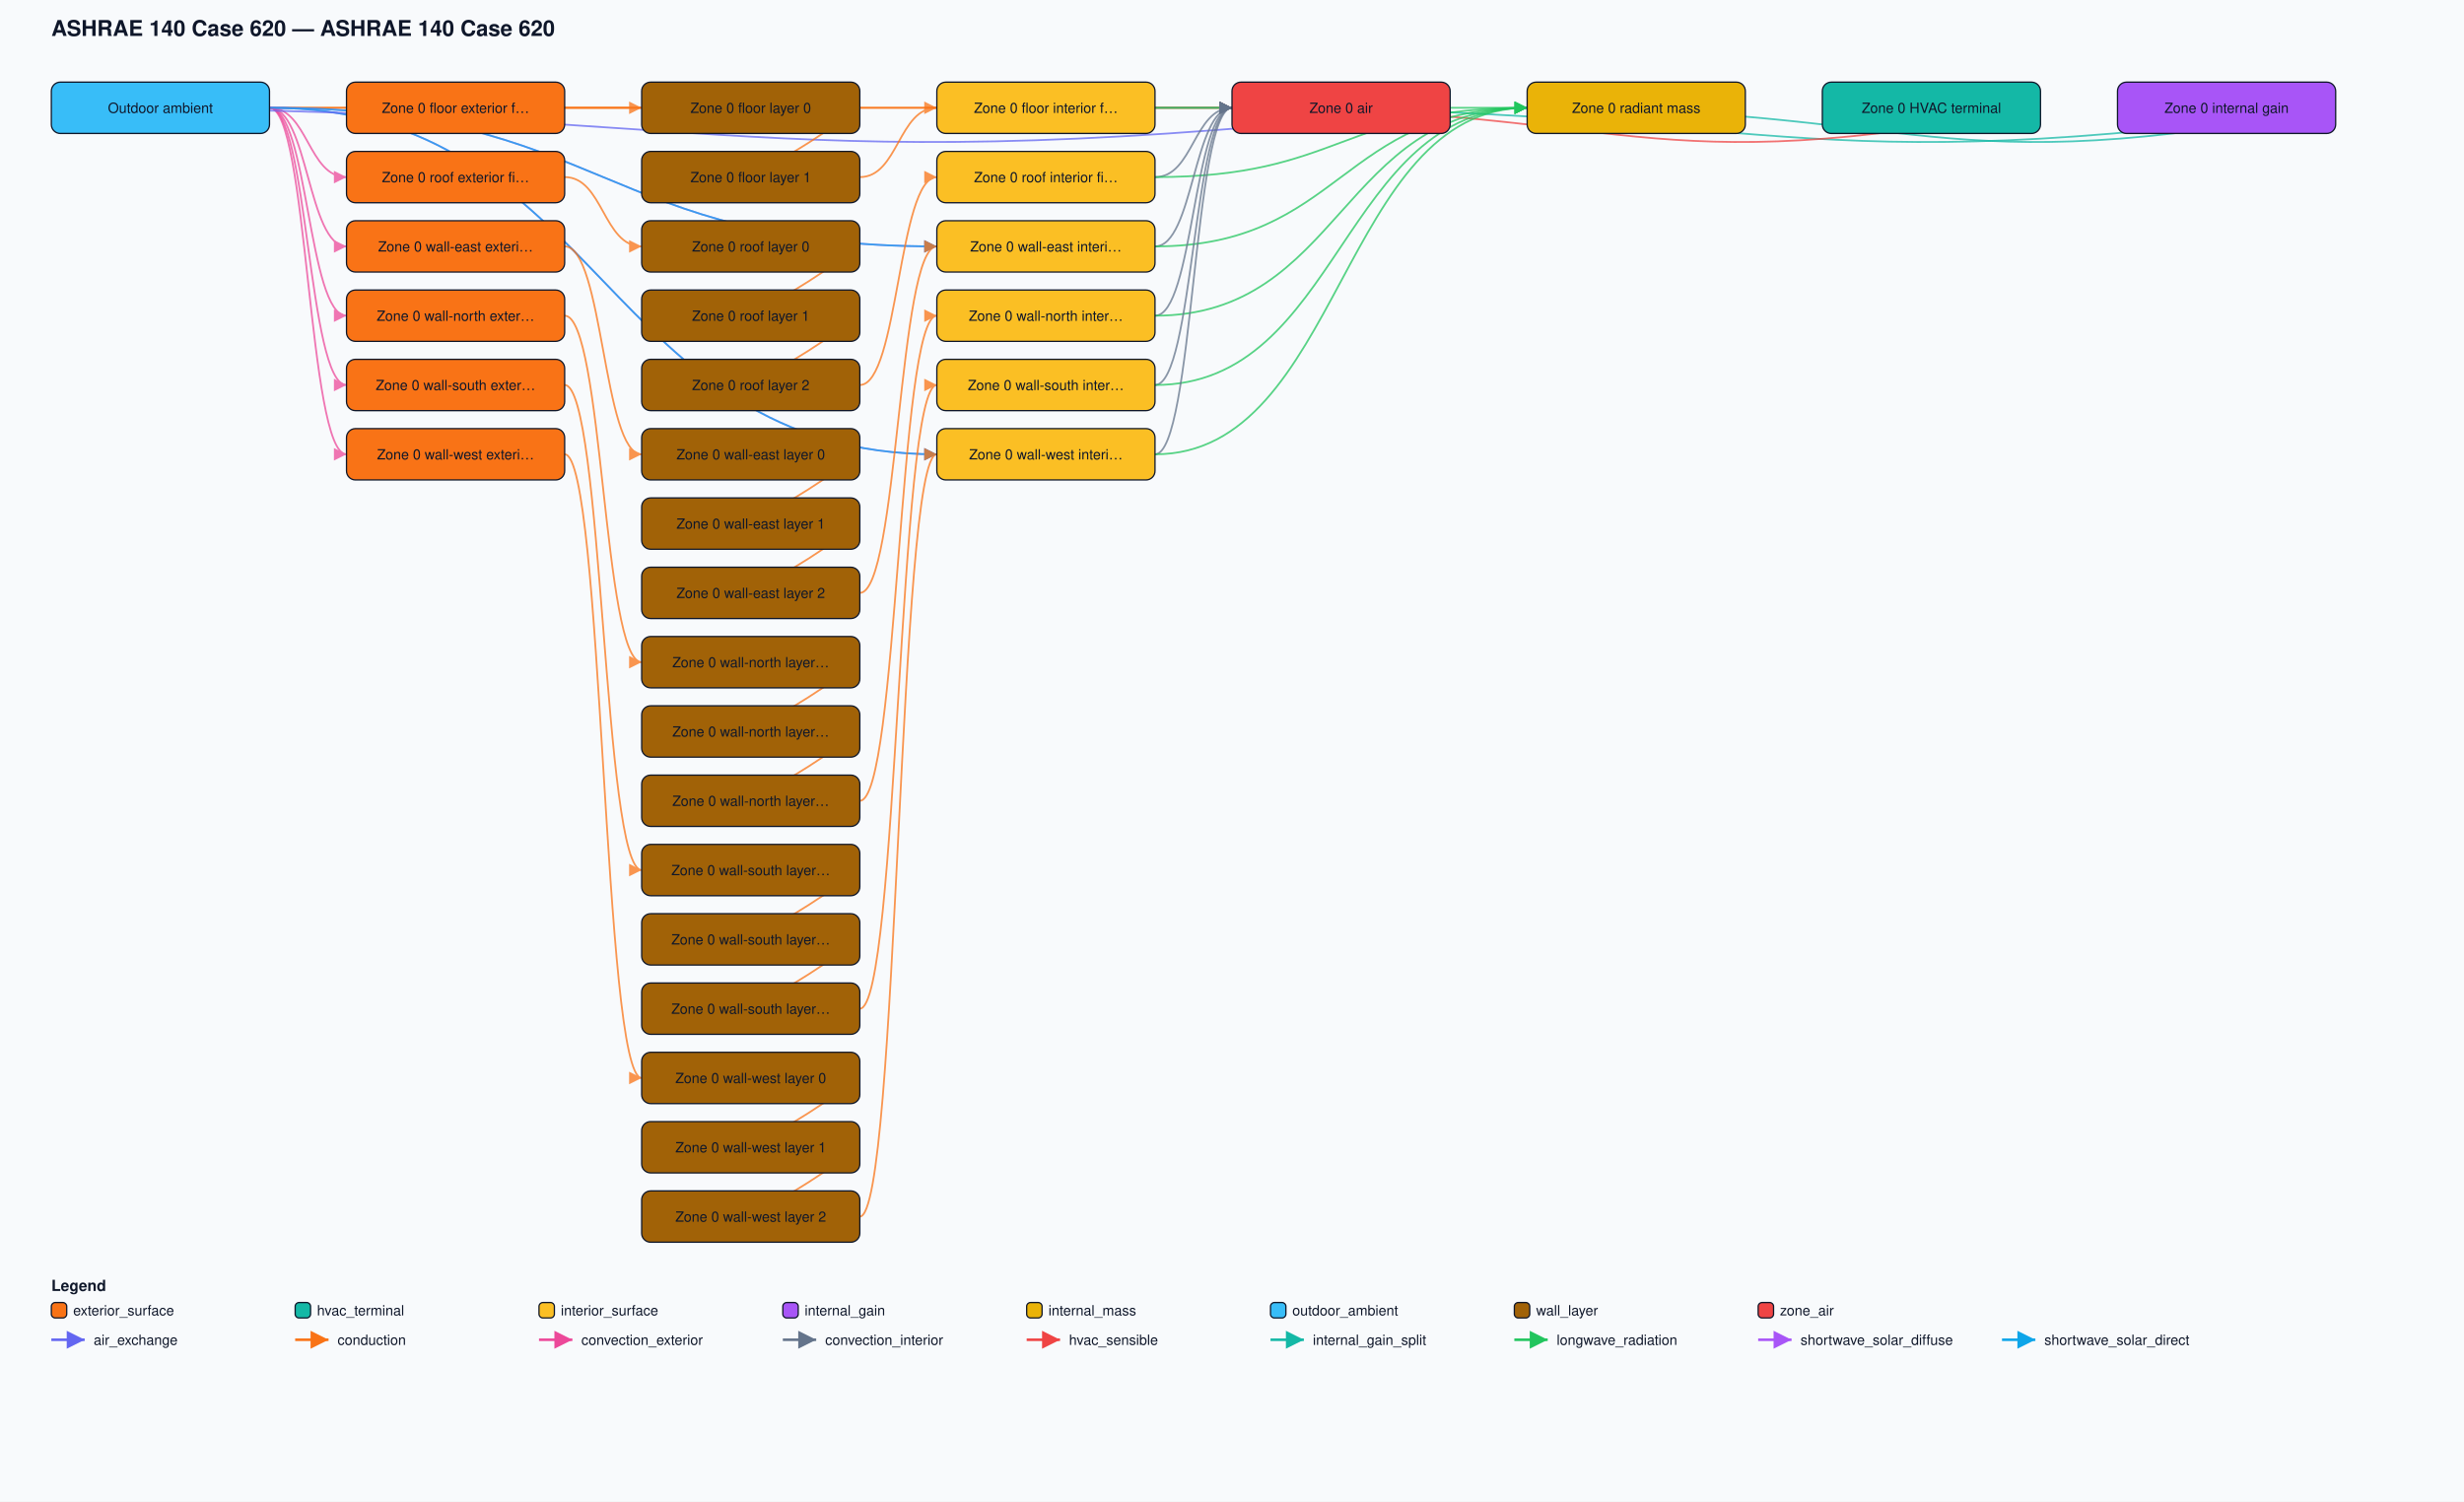
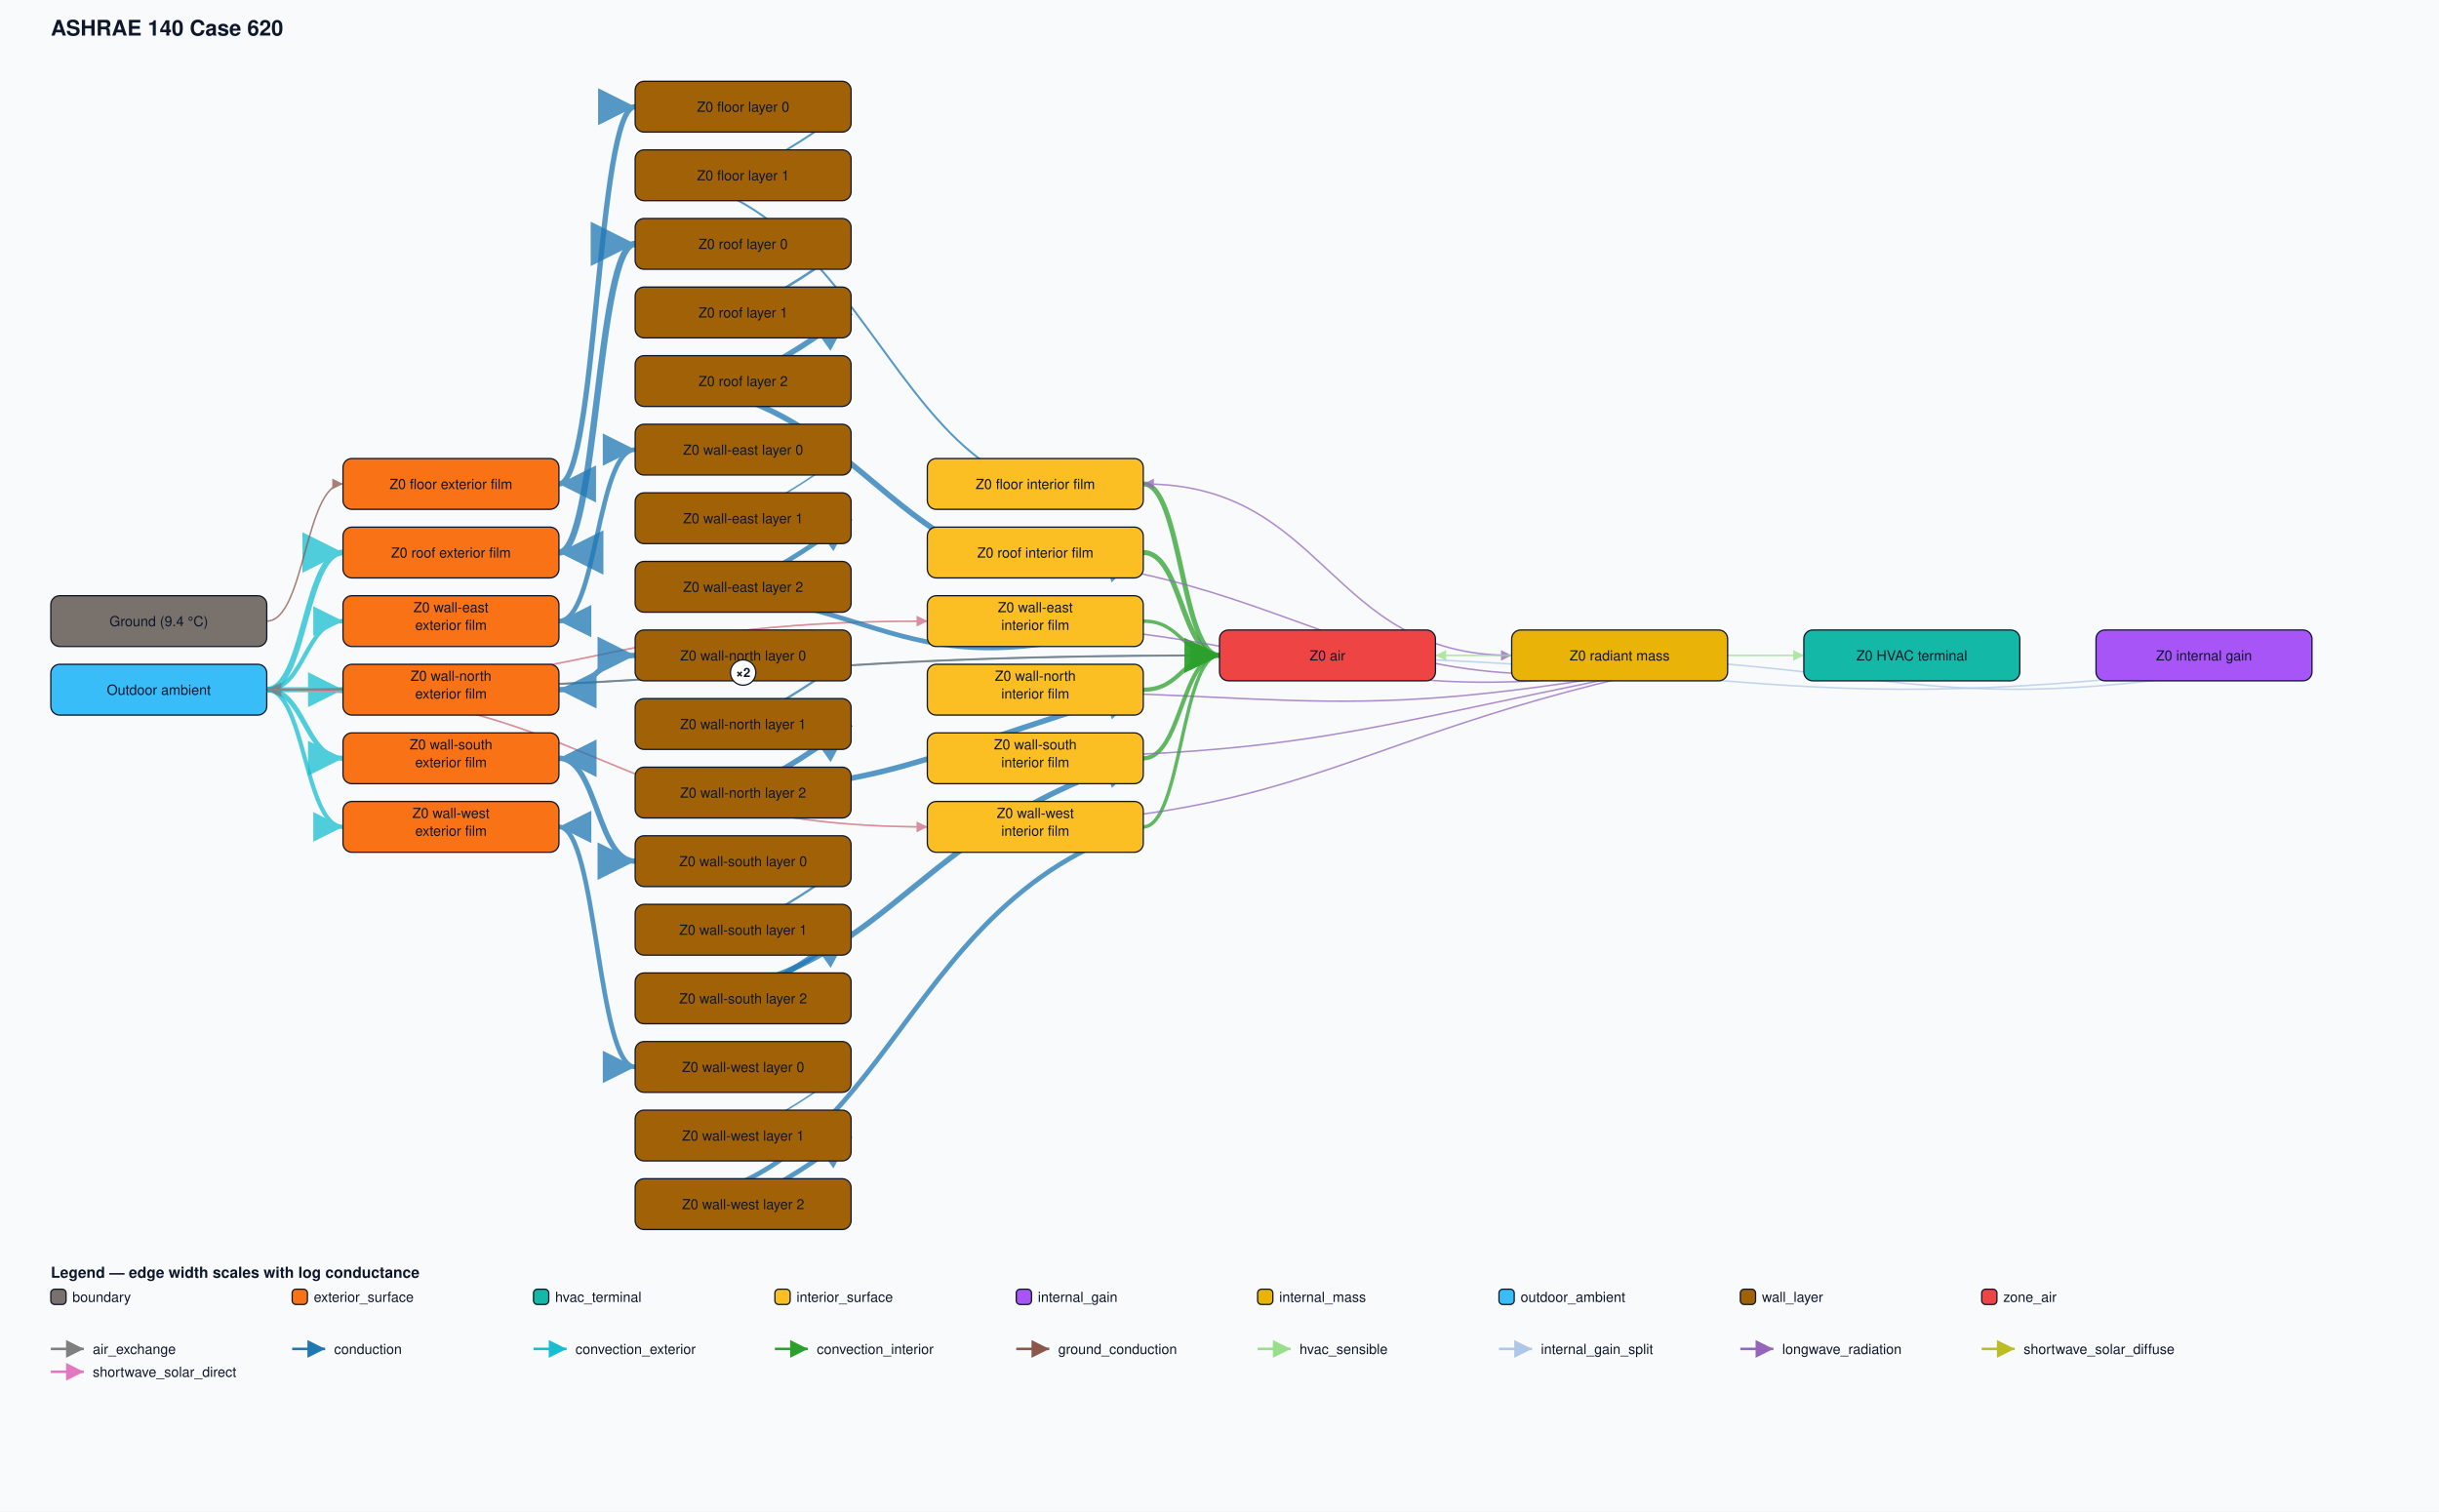
- <svg xmlns="http://www.w3.org/2000/svg" width="1920" height="1170" viewBox="0 0 1920 1170" font-family="Helvetica,Arial,sans-serif">
-   <rect width="1920" height="1170" fill="#f8fafc" />
-   <text x="40" y="28" font-size="17" font-weight="bold" fill="#0f172a">ASHRAE 140 Case 620 — ASHRAE 140 Case 620</text>
+ <svg xmlns="http://www.w3.org/2000/svg" width="1920" height="1190" viewBox="0 0 1920 1190" font-family="Helvetica,Arial,sans-serif" role="img">
+   <rect width="1920" height="1190" fill="#f8fafc" />
+   <text x="40" y="28" font-size="17" font-weight="bold" fill="#0f172a">ASHRAE 140 Case 620</text>
  <defs>
    <marker id="arrow0" viewBox="0 0 10 10" refX="10" refY="5" markerWidth="7" markerHeight="7" orient="auto-start-reverse">
-       <path d="M 0 0 L 10 5 L 0 10 z" fill="#0ea5e9" />
+       <path d="M 0 0 L 10 5 L 0 10 z" fill="#7f7f7f" />
    </marker>
    <marker id="arrow1" viewBox="0 0 10 10" refX="10" refY="5" markerWidth="7" markerHeight="7" orient="auto-start-reverse">
-       <path d="M 0 0 L 10 5 L 0 10 z" fill="#f97316" />
+       <path d="M 0 0 L 10 5 L 0 10 z" fill="#1f77b4" />
    </marker>
    <marker id="arrow2" viewBox="0 0 10 10" refX="10" refY="5" markerWidth="7" markerHeight="7" orient="auto-start-reverse">
-       <path d="M 0 0 L 10 5 L 0 10 z" fill="#22c55e" />
+       <path d="M 0 0 L 10 5 L 0 10 z" fill="#17becf" />
    </marker>
    <marker id="arrow3" viewBox="0 0 10 10" refX="10" refY="5" markerWidth="7" markerHeight="7" orient="auto-start-reverse">
-       <path d="M 0 0 L 10 5 L 0 10 z" fill="#a855f7" />
+       <path d="M 0 0 L 10 5 L 0 10 z" fill="#2ca02c" />
    </marker>
    <marker id="arrow4" viewBox="0 0 10 10" refX="10" refY="5" markerWidth="7" markerHeight="7" orient="auto-start-reverse">
-       <path d="M 0 0 L 10 5 L 0 10 z" fill="#ef4444" />
+       <path d="M 0 0 L 10 5 L 0 10 z" fill="#8c564b" />
    </marker>
    <marker id="arrow5" viewBox="0 0 10 10" refX="10" refY="5" markerWidth="7" markerHeight="7" orient="auto-start-reverse">
-       <path d="M 0 0 L 10 5 L 0 10 z" fill="#eab308" />
+       <path d="M 0 0 L 10 5 L 0 10 z" fill="#98df8a" />
    </marker>
    <marker id="arrow6" viewBox="0 0 10 10" refX="10" refY="5" markerWidth="7" markerHeight="7" orient="auto-start-reverse">
-       <path d="M 0 0 L 10 5 L 0 10 z" fill="#14b8a6" />
+       <path d="M 0 0 L 10 5 L 0 10 z" fill="#aec7e8" />
    </marker>
    <marker id="arrow7" viewBox="0 0 10 10" refX="10" refY="5" markerWidth="7" markerHeight="7" orient="auto-start-reverse">
-       <path d="M 0 0 L 10 5 L 0 10 z" fill="#ec4899" />
+       <path d="M 0 0 L 10 5 L 0 10 z" fill="#9467bd" />
    </marker>
    <marker id="arrow8" viewBox="0 0 10 10" refX="10" refY="5" markerWidth="7" markerHeight="7" orient="auto-start-reverse">
-       <path d="M 0 0 L 10 5 L 0 10 z" fill="#6366f1" />
+       <path d="M 0 0 L 10 5 L 0 10 z" fill="#bcbd22" />
    </marker>
    <marker id="arrow9" viewBox="0 0 10 10" refX="10" refY="5" markerWidth="7" markerHeight="7" orient="auto-start-reverse">
-       <path d="M 0 0 L 10 5 L 0 10 z" fill="#64748b" />
+       <path d="M 0 0 L 10 5 L 0 10 z" fill="#e377c2" />
    </marker>
  </defs>
-   <path d="M 210 84 C 585.0 84, 585.0 84, 960 84" fill="none" stroke="#f97316" stroke-width="1.4" opacity="0.75" marker-end="url(#arrow1)" />
-   <path d="M 210 84 C 585.0 84, 585.0 84, 960 84" fill="none" stroke="#f97316" stroke-width="1.4" opacity="0.75" marker-end="url(#arrow1)" />
-   <path d="M 210 84 C 240.0 84, 240.0 138, 270 138" fill="none" stroke="#ec4899" stroke-width="1.4" opacity="0.75" marker-end="url(#arrow7)" />
-   <path d="M 210 84 C 240.0 84, 240.0 192, 270 192" fill="none" stroke="#ec4899" stroke-width="1.4" opacity="0.75" marker-end="url(#arrow7)" />
-   <path d="M 210 84 C 470.0 84, 470.0 192, 730 192" fill="none" stroke="#a855f7" stroke-width="1.4" opacity="0.75" marker-end="url(#arrow3)" />
-   <path d="M 210 84 C 470.0 84, 470.0 192, 730 192" fill="none" stroke="#0ea5e9" stroke-width="1.4" opacity="0.75" marker-end="url(#arrow0)" />
-   <path d="M 210 84 C 240.0 84, 240.0 246, 270 246" fill="none" stroke="#ec4899" stroke-width="1.4" opacity="0.75" marker-end="url(#arrow7)" />
-   <path d="M 210 84 C 240.0 84, 240.0 300, 270 300" fill="none" stroke="#ec4899" stroke-width="1.4" opacity="0.75" marker-end="url(#arrow7)" />
-   <path d="M 210 84 C 240.0 84, 240.0 354, 270 354" fill="none" stroke="#ec4899" stroke-width="1.4" opacity="0.75" marker-end="url(#arrow7)" />
-   <path d="M 210 84 C 470.0 84, 470.0 354, 730 354" fill="none" stroke="#a855f7" stroke-width="1.4" opacity="0.75" marker-end="url(#arrow3)" />
-   <path d="M 210 84 C 470.0 84, 470.0 354, 730 354" fill="none" stroke="#0ea5e9" stroke-width="1.4" opacity="0.75" marker-end="url(#arrow0)" />
-   <path d="M 1130 84 C 585.0 144, 585.0 84, 40 84" fill="none" stroke="#6366f1" stroke-width="1.4" opacity="0.75" marker-end="url(#arrow8)" />
-   <path d="M 440 84 C 470.0 84, 470.0 84, 500 84" fill="none" stroke="#f97316" stroke-width="1.4" opacity="0.75" marker-end="url(#arrow1)" />
-   <path d="M 900 84 C 930.0 84, 930.0 84, 960 84" fill="none" stroke="#64748b" stroke-width="1.4" opacity="0.75" marker-end="url(#arrow9)" />
-   <path d="M 900 84 C 1045.0 84, 1045.0 84, 1190 84" fill="none" stroke="#22c55e" stroke-width="1.4" opacity="0.75" marker-end="url(#arrow2)" />
-   <path d="M 670 84 C 585.0 144, 585.0 138, 500 138" fill="none" stroke="#f97316" stroke-width="1.4" opacity="0.75" marker-end="url(#arrow1)" />
-   <path d="M 670 138 C 700.0 138, 700.0 84, 730 84" fill="none" stroke="#f97316" stroke-width="1.4" opacity="0.75" marker-end="url(#arrow1)" />
-   <path d="M 1820 84 C 1390.0 144, 1390.0 84, 960 84" fill="none" stroke="#14b8a6" stroke-width="1.4" opacity="0.75" marker-end="url(#arrow6)" />
-   <path d="M 1820 84 C 1505.0 144, 1505.0 84, 1190 84" fill="none" stroke="#14b8a6" stroke-width="1.4" opacity="0.75" marker-end="url(#arrow6)" />
-   <path d="M 1590 84 C 1275.0 144, 1275.0 84, 960 84" fill="none" stroke="#ef4444" stroke-width="1.4" opacity="0.75" marker-end="url(#arrow4)" />
-   <path d="M 440 138 C 470.0 138, 470.0 192, 500 192" fill="none" stroke="#f97316" stroke-width="1.4" opacity="0.75" marker-end="url(#arrow1)" />
-   <path d="M 900 138 C 930.0 138, 930.0 84, 960 84" fill="none" stroke="#64748b" stroke-width="1.4" opacity="0.75" marker-end="url(#arrow9)" />
-   <path d="M 900 138 C 1045.0 138, 1045.0 84, 1190 84" fill="none" stroke="#22c55e" stroke-width="1.4" opacity="0.75" marker-end="url(#arrow2)" />
-   <path d="M 670 192 C 585.0 252, 585.0 246, 500 246" fill="none" stroke="#f97316" stroke-width="1.4" opacity="0.75" marker-end="url(#arrow1)" />
-   <path d="M 670 246 C 585.0 306, 585.0 300, 500 300" fill="none" stroke="#f97316" stroke-width="1.4" opacity="0.75" marker-end="url(#arrow1)" />
-   <path d="M 670 300 C 700.0 300, 700.0 138, 730 138" fill="none" stroke="#f97316" stroke-width="1.4" opacity="0.75" marker-end="url(#arrow1)" />
-   <path d="M 440 192 C 470.0 192, 470.0 354, 500 354" fill="none" stroke="#f97316" stroke-width="1.4" opacity="0.75" marker-end="url(#arrow1)" />
-   <path d="M 900 192 C 930.0 192, 930.0 84, 960 84" fill="none" stroke="#64748b" stroke-width="1.4" opacity="0.75" marker-end="url(#arrow9)" />
-   <path d="M 900 192 C 1045.0 192, 1045.0 84, 1190 84" fill="none" stroke="#22c55e" stroke-width="1.4" opacity="0.75" marker-end="url(#arrow2)" />
-   <path d="M 670 354 C 585.0 414, 585.0 408, 500 408" fill="none" stroke="#f97316" stroke-width="1.4" opacity="0.75" marker-end="url(#arrow1)" />
-   <path d="M 670 408 C 585.0 468, 585.0 462, 500 462" fill="none" stroke="#f97316" stroke-width="1.4" opacity="0.75" marker-end="url(#arrow1)" />
-   <path d="M 670 462 C 700.0 462, 700.0 192, 730 192" fill="none" stroke="#f97316" stroke-width="1.4" opacity="0.75" marker-end="url(#arrow1)" />
-   <path d="M 440 246 C 470.0 246, 470.0 516, 500 516" fill="none" stroke="#f97316" stroke-width="1.4" opacity="0.75" marker-end="url(#arrow1)" />
-   <path d="M 900 246 C 930.0 246, 930.0 84, 960 84" fill="none" stroke="#64748b" stroke-width="1.4" opacity="0.75" marker-end="url(#arrow9)" />
-   <path d="M 900 246 C 1045.0 246, 1045.0 84, 1190 84" fill="none" stroke="#22c55e" stroke-width="1.4" opacity="0.75" marker-end="url(#arrow2)" />
-   <path d="M 670 516 C 585.0 576, 585.0 570, 500 570" fill="none" stroke="#f97316" stroke-width="1.4" opacity="0.75" marker-end="url(#arrow1)" />
-   <path d="M 670 570 C 585.0 630, 585.0 624, 500 624" fill="none" stroke="#f97316" stroke-width="1.4" opacity="0.75" marker-end="url(#arrow1)" />
-   <path d="M 670 624 C 700.0 624, 700.0 246, 730 246" fill="none" stroke="#f97316" stroke-width="1.4" opacity="0.75" marker-end="url(#arrow1)" />
-   <path d="M 440 300 C 470.0 300, 470.0 678, 500 678" fill="none" stroke="#f97316" stroke-width="1.4" opacity="0.75" marker-end="url(#arrow1)" />
-   <path d="M 900 300 C 930.0 300, 930.0 84, 960 84" fill="none" stroke="#64748b" stroke-width="1.4" opacity="0.75" marker-end="url(#arrow9)" />
-   <path d="M 900 300 C 1045.0 300, 1045.0 84, 1190 84" fill="none" stroke="#22c55e" stroke-width="1.4" opacity="0.75" marker-end="url(#arrow2)" />
-   <path d="M 670 678 C 585.0 738, 585.0 732, 500 732" fill="none" stroke="#f97316" stroke-width="1.4" opacity="0.75" marker-end="url(#arrow1)" />
-   <path d="M 670 732 C 585.0 792, 585.0 786, 500 786" fill="none" stroke="#f97316" stroke-width="1.4" opacity="0.75" marker-end="url(#arrow1)" />
-   <path d="M 670 786 C 700.0 786, 700.0 300, 730 300" fill="none" stroke="#f97316" stroke-width="1.4" opacity="0.75" marker-end="url(#arrow1)" />
-   <path d="M 440 354 C 470.0 354, 470.0 840, 500 840" fill="none" stroke="#f97316" stroke-width="1.4" opacity="0.75" marker-end="url(#arrow1)" />
-   <path d="M 900 354 C 930.0 354, 930.0 84, 960 84" fill="none" stroke="#64748b" stroke-width="1.4" opacity="0.75" marker-end="url(#arrow9)" />
-   <path d="M 900 354 C 1045.0 354, 1045.0 84, 1190 84" fill="none" stroke="#22c55e" stroke-width="1.4" opacity="0.75" marker-end="url(#arrow2)" />
-   <path d="M 670 840 C 585.0 900, 585.0 894, 500 894" fill="none" stroke="#f97316" stroke-width="1.4" opacity="0.75" marker-end="url(#arrow1)" />
-   <path d="M 670 894 C 585.0 954, 585.0 948, 500 948" fill="none" stroke="#f97316" stroke-width="1.4" opacity="0.75" marker-end="url(#arrow1)" />
-   <path d="M 670 948 C 700.0 948, 700.0 354, 730 354" fill="none" stroke="#f97316" stroke-width="1.4" opacity="0.75" marker-end="url(#arrow1)" />
-   <g>
-     <rect x="40" y="64" width="170" height="40" rx="7" fill="#38bdf8" stroke="#0f172a" stroke-width="1" />
-     <text x="125" y="88" font-size="11" text-anchor="middle" fill="#0f172a">Outdoor ambient</text>
-   </g>
-   <g>
-     <rect x="960" y="64" width="170" height="40" rx="7" fill="#ef4444" stroke="#0f172a" stroke-width="1" />
-     <text x="1045" y="88" font-size="11" text-anchor="middle" fill="#0f172a">Zone 0 air</text>
-   </g>
-   <g>
-     <rect x="270" y="64" width="170" height="40" rx="7" fill="#f97316" stroke="#0f172a" stroke-width="1" />
-     <text x="355" y="88" font-size="11" text-anchor="middle" fill="#0f172a">Zone 0 floor exterior f…</text>
-   </g>
-   <g>
-     <rect x="730" y="64" width="170" height="40" rx="7" fill="#fbbf24" stroke="#0f172a" stroke-width="1" />
-     <text x="815" y="88" font-size="11" text-anchor="middle" fill="#0f172a">Zone 0 floor interior f…</text>
-   </g>
-   <g>
-     <rect x="500" y="64" width="170" height="40" rx="7" fill="#a16207" stroke="#0f172a" stroke-width="1" />
-     <text x="585" y="88" font-size="11" text-anchor="middle" fill="#0f172a">Zone 0 floor layer 0</text>
-   </g>
-   <g>
-     <rect x="500" y="118" width="170" height="40" rx="7" fill="#a16207" stroke="#0f172a" stroke-width="1" />
-     <text x="585" y="142" font-size="11" text-anchor="middle" fill="#0f172a">Zone 0 floor layer 1</text>
-   </g>
-   <g>
-     <rect x="1650" y="64" width="170" height="40" rx="7" fill="#a855f7" stroke="#0f172a" stroke-width="1" />
-     <text x="1735" y="88" font-size="11" text-anchor="middle" fill="#0f172a">Zone 0 internal gain</text>
-   </g>
-   <g>
-     <rect x="1420" y="64" width="170" height="40" rx="7" fill="#14b8a6" stroke="#0f172a" stroke-width="1" />
-     <text x="1505" y="88" font-size="11" text-anchor="middle" fill="#0f172a">Zone 0 HVAC terminal</text>
-   </g>
-   <g>
-     <rect x="1190" y="64" width="170" height="40" rx="7" fill="#eab308" stroke="#0f172a" stroke-width="1" />
-     <text x="1275" y="88" font-size="11" text-anchor="middle" fill="#0f172a">Zone 0 radiant mass</text>
-   </g>
-   <g>
-     <rect x="270" y="118" width="170" height="40" rx="7" fill="#f97316" stroke="#0f172a" stroke-width="1" />
-     <text x="355" y="142" font-size="11" text-anchor="middle" fill="#0f172a">Zone 0 roof exterior fi…</text>
-   </g>
-   <g>
-     <rect x="730" y="118" width="170" height="40" rx="7" fill="#fbbf24" stroke="#0f172a" stroke-width="1" />
-     <text x="815" y="142" font-size="11" text-anchor="middle" fill="#0f172a">Zone 0 roof interior fi…</text>
-   </g>
-   <g>
-     <rect x="500" y="172" width="170" height="40" rx="7" fill="#a16207" stroke="#0f172a" stroke-width="1" />
-     <text x="585" y="196" font-size="11" text-anchor="middle" fill="#0f172a">Zone 0 roof layer 0</text>
-   </g>
-   <g>
-     <rect x="500" y="226" width="170" height="40" rx="7" fill="#a16207" stroke="#0f172a" stroke-width="1" />
-     <text x="585" y="250" font-size="11" text-anchor="middle" fill="#0f172a">Zone 0 roof layer 1</text>
-   </g>
-   <g>
-     <rect x="500" y="280" width="170" height="40" rx="7" fill="#a16207" stroke="#0f172a" stroke-width="1" />
-     <text x="585" y="304" font-size="11" text-anchor="middle" fill="#0f172a">Zone 0 roof layer 2</text>
-   </g>
-   <g>
-     <rect x="270" y="172" width="170" height="40" rx="7" fill="#f97316" stroke="#0f172a" stroke-width="1" />
-     <text x="355" y="196" font-size="11" text-anchor="middle" fill="#0f172a">Zone 0 wall-east exteri…</text>
-   </g>
-   <g>
-     <rect x="730" y="172" width="170" height="40" rx="7" fill="#fbbf24" stroke="#0f172a" stroke-width="1" />
-     <text x="815" y="196" font-size="11" text-anchor="middle" fill="#0f172a">Zone 0 wall-east interi…</text>
-   </g>
-   <g>
-     <rect x="500" y="334" width="170" height="40" rx="7" fill="#a16207" stroke="#0f172a" stroke-width="1" />
-     <text x="585" y="358" font-size="11" text-anchor="middle" fill="#0f172a">Zone 0 wall-east layer 0</text>
-   </g>
-   <g>
-     <rect x="500" y="388" width="170" height="40" rx="7" fill="#a16207" stroke="#0f172a" stroke-width="1" />
-     <text x="585" y="412" font-size="11" text-anchor="middle" fill="#0f172a">Zone 0 wall-east layer 1</text>
-   </g>
-   <g>
-     <rect x="500" y="442" width="170" height="40" rx="7" fill="#a16207" stroke="#0f172a" stroke-width="1" />
-     <text x="585" y="466" font-size="11" text-anchor="middle" fill="#0f172a">Zone 0 wall-east layer 2</text>
-   </g>
-   <g>
-     <rect x="270" y="226" width="170" height="40" rx="7" fill="#f97316" stroke="#0f172a" stroke-width="1" />
-     <text x="355" y="250" font-size="11" text-anchor="middle" fill="#0f172a">Zone 0 wall-north exter…</text>
-   </g>
-   <g>
-     <rect x="730" y="226" width="170" height="40" rx="7" fill="#fbbf24" stroke="#0f172a" stroke-width="1" />
-     <text x="815" y="250" font-size="11" text-anchor="middle" fill="#0f172a">Zone 0 wall-north inter…</text>
-   </g>
-   <g>
-     <rect x="500" y="496" width="170" height="40" rx="7" fill="#a16207" stroke="#0f172a" stroke-width="1" />
-     <text x="585" y="520" font-size="11" text-anchor="middle" fill="#0f172a">Zone 0 wall-north layer…</text>
-   </g>
-   <g>
-     <rect x="500" y="550" width="170" height="40" rx="7" fill="#a16207" stroke="#0f172a" stroke-width="1" />
-     <text x="585" y="574" font-size="11" text-anchor="middle" fill="#0f172a">Zone 0 wall-north layer…</text>
-   </g>
-   <g>
-     <rect x="500" y="604" width="170" height="40" rx="7" fill="#a16207" stroke="#0f172a" stroke-width="1" />
-     <text x="585" y="628" font-size="11" text-anchor="middle" fill="#0f172a">Zone 0 wall-north layer…</text>
-   </g>
-   <g>
-     <rect x="270" y="280" width="170" height="40" rx="7" fill="#f97316" stroke="#0f172a" stroke-width="1" />
-     <text x="355" y="304" font-size="11" text-anchor="middle" fill="#0f172a">Zone 0 wall-south exter…</text>
-   </g>
-   <g>
-     <rect x="730" y="280" width="170" height="40" rx="7" fill="#fbbf24" stroke="#0f172a" stroke-width="1" />
-     <text x="815" y="304" font-size="11" text-anchor="middle" fill="#0f172a">Zone 0 wall-south inter…</text>
-   </g>
-   <g>
-     <rect x="500" y="658" width="170" height="40" rx="7" fill="#a16207" stroke="#0f172a" stroke-width="1" />
-     <text x="585" y="682" font-size="11" text-anchor="middle" fill="#0f172a">Zone 0 wall-south layer…</text>
-   </g>
-   <g>
-     <rect x="500" y="712" width="170" height="40" rx="7" fill="#a16207" stroke="#0f172a" stroke-width="1" />
-     <text x="585" y="736" font-size="11" text-anchor="middle" fill="#0f172a">Zone 0 wall-south layer…</text>
-   </g>
-   <g>
-     <rect x="500" y="766" width="170" height="40" rx="7" fill="#a16207" stroke="#0f172a" stroke-width="1" />
-     <text x="585" y="790" font-size="11" text-anchor="middle" fill="#0f172a">Zone 0 wall-south layer…</text>
-   </g>
-   <g>
-     <rect x="270" y="334" width="170" height="40" rx="7" fill="#f97316" stroke="#0f172a" stroke-width="1" />
-     <text x="355" y="358" font-size="11" text-anchor="middle" fill="#0f172a">Zone 0 wall-west exteri…</text>
-   </g>
-   <g>
-     <rect x="730" y="334" width="170" height="40" rx="7" fill="#fbbf24" stroke="#0f172a" stroke-width="1" />
-     <text x="815" y="358" font-size="11" text-anchor="middle" fill="#0f172a">Zone 0 wall-west interi…</text>
-   </g>
-   <g>
-     <rect x="500" y="820" width="170" height="40" rx="7" fill="#a16207" stroke="#0f172a" stroke-width="1" />
-     <text x="585" y="844" font-size="11" text-anchor="middle" fill="#0f172a">Zone 0 wall-west layer 0</text>
-   </g>
-   <g>
-     <rect x="500" y="874" width="170" height="40" rx="7" fill="#a16207" stroke="#0f172a" stroke-width="1" />
-     <text x="585" y="898" font-size="11" text-anchor="middle" fill="#0f172a">Zone 0 wall-west layer 1</text>
-   </g>
-   <g>
-     <rect x="500" y="928" width="170" height="40" rx="7" fill="#a16207" stroke="#0f172a" stroke-width="1" />
-     <text x="585" y="952" font-size="11" text-anchor="middle" fill="#0f172a">Zone 0 wall-west layer 2</text>
-   </g>
-   <text x="40" y="1006" font-size="12" font-weight="bold" fill="#0f172a">Legend</text>
-   <rect x="40" y="1015" width="12" height="12" rx="3" fill="#f97316" stroke="#0f172a" />
-   <text x="57" y="1025" font-size="11" fill="#0f172a">exterior_surface</text>
-   <rect x="230" y="1015" width="12" height="12" rx="3" fill="#14b8a6" stroke="#0f172a" />
-   <text x="247" y="1025" font-size="11" fill="#0f172a">hvac_terminal</text>
-   <rect x="420" y="1015" width="12" height="12" rx="3" fill="#fbbf24" stroke="#0f172a" />
-   <text x="437" y="1025" font-size="11" fill="#0f172a">interior_surface</text>
-   <rect x="610" y="1015" width="12" height="12" rx="3" fill="#a855f7" stroke="#0f172a" />
-   <text x="627" y="1025" font-size="11" fill="#0f172a">internal_gain</text>
-   <rect x="800" y="1015" width="12" height="12" rx="3" fill="#eab308" stroke="#0f172a" />
-   <text x="817" y="1025" font-size="11" fill="#0f172a">internal_mass</text>
-   <rect x="990" y="1015" width="12" height="12" rx="3" fill="#38bdf8" stroke="#0f172a" />
-   <text x="1007" y="1025" font-size="11" fill="#0f172a">outdoor_ambient</text>
-   <rect x="1180" y="1015" width="12" height="12" rx="3" fill="#a16207" stroke="#0f172a" />
-   <text x="1197" y="1025" font-size="11" fill="#0f172a">wall_layer</text>
-   <rect x="1370" y="1015" width="12" height="12" rx="3" fill="#ef4444" stroke="#0f172a" />
-   <text x="1387" y="1025" font-size="11" fill="#0f172a">zone_air</text>
-   <path d="M 40 1044 L 66 1044" stroke="#6366f1" stroke-width="2" marker-end="url(#arrow8)" />
-   <text x="73" y="1048" font-size="11" fill="#0f172a">air_exchange</text>
-   <path d="M 230 1044 L 256 1044" stroke="#f97316" stroke-width="2" marker-end="url(#arrow1)" />
-   <text x="263" y="1048" font-size="11" fill="#0f172a">conduction</text>
-   <path d="M 420 1044 L 446 1044" stroke="#ec4899" stroke-width="2" marker-end="url(#arrow7)" />
-   <text x="453" y="1048" font-size="11" fill="#0f172a">convection_exterior</text>
-   <path d="M 610 1044 L 636 1044" stroke="#64748b" stroke-width="2" marker-end="url(#arrow9)" />
-   <text x="643" y="1048" font-size="11" fill="#0f172a">convection_interior</text>
-   <path d="M 800 1044 L 826 1044" stroke="#ef4444" stroke-width="2" marker-end="url(#arrow4)" />
-   <text x="833" y="1048" font-size="11" fill="#0f172a">hvac_sensible</text>
-   <path d="M 990 1044 L 1016 1044" stroke="#14b8a6" stroke-width="2" marker-end="url(#arrow6)" />
-   <text x="1023" y="1048" font-size="11" fill="#0f172a">internal_gain_split</text>
-   <path d="M 1180 1044 L 1206 1044" stroke="#22c55e" stroke-width="2" marker-end="url(#arrow2)" />
-   <text x="1213" y="1048" font-size="11" fill="#0f172a">longwave_radiation</text>
-   <path d="M 1370 1044 L 1396 1044" stroke="#a855f7" stroke-width="2" marker-end="url(#arrow3)" />
-   <text x="1403" y="1048" font-size="11" fill="#0f172a">shortwave_solar_diffuse</text>
-   <path d="M 1560 1044 L 1586 1044" stroke="#0ea5e9" stroke-width="2" marker-end="url(#arrow0)" />
-   <text x="1593" y="1048" font-size="11" fill="#0f172a">shortwave_solar_direct</text>
+   <path d="M 210.0 543.0 C 585.0 543.0, 585.0 516.0, 960.0 516.0" fill="none" stroke="#1f77b4" stroke-width="1.25" opacity="0.75" marker-end="url(#arrow1)" marker-start="url(#arrow1)" />
+   <path d="M 210.0 543.0 C 240.0 543.0, 240.0 435.0, 270.0 435.0" fill="none" stroke="#17becf" stroke-width="4.56" opacity="0.75" marker-end="url(#arrow2)" />
+   <path d="M 210.0 543.0 C 240.0 543.0, 240.0 489.0, 270.0 489.0" fill="none" stroke="#17becf" stroke-width="3.34" opacity="0.75" marker-end="url(#arrow2)" />
+   <path d="M 210.0 543.0 C 470.0 543.0, 470.0 489.0, 730.0 489.0" fill="none" stroke="#bcbd22" stroke-width="1.20" opacity="0.75" marker-end="url(#arrow8)" />
+   <path d="M 210.0 543.0 C 470.0 543.0, 470.0 489.0, 730.0 489.0" fill="none" stroke="#e377c2" stroke-width="1.20" opacity="0.75" marker-end="url(#arrow9)" />
+   <path d="M 210.0 543.0 C 240.0 543.0, 240.0 543.0, 270.0 543.0" fill="none" stroke="#17becf" stroke-width="3.93" opacity="0.75" marker-end="url(#arrow2)" />
+   <path d="M 210.0 543.0 C 240.0 543.0, 240.0 597.0, 270.0 597.0" fill="none" stroke="#17becf" stroke-width="3.93" opacity="0.75" marker-end="url(#arrow2)" />
+   <path d="M 210.0 543.0 C 240.0 543.0, 240.0 651.0, 270.0 651.0" fill="none" stroke="#17becf" stroke-width="3.34" opacity="0.75" marker-end="url(#arrow2)" />
+   <path d="M 210.0 543.0 C 470.0 543.0, 470.0 651.0, 730.0 651.0" fill="none" stroke="#bcbd22" stroke-width="1.20" opacity="0.75" marker-end="url(#arrow8)" />
+   <path d="M 210.0 543.0 C 470.0 543.0, 470.0 651.0, 730.0 651.0" fill="none" stroke="#e377c2" stroke-width="1.20" opacity="0.75" marker-end="url(#arrow9)" />
+   <path d="M 210.0 543.0 C 585.0 543.0, 585.0 516.0, 960.0 516.0" fill="none" stroke="#7f7f7f" stroke-width="1.64" opacity="0.75" marker-end="url(#arrow0)" marker-start="url(#arrow0)" />
+   <path d="M 440.0 381.0 C 470.0 381.0, 470.0 84.0, 500.0 84.0" fill="none" stroke="#1f77b4" stroke-width="4.17" opacity="0.75" marker-end="url(#arrow1)" marker-start="url(#arrow1)" />
+   <path d="M 900.0 381.0 C 930.0 381.0, 930.0 516.0, 960.0 516.0" fill="none" stroke="#2ca02c" stroke-width="3.94" opacity="0.75" marker-end="url(#arrow3)" />
+   <path d="M 900.0 381.0 C 1045.0 381.0, 1045.0 516.0, 1190.0 516.0" fill="none" stroke="#9467bd" stroke-width="1.20" opacity="0.75" marker-end="url(#arrow7)" marker-start="url(#arrow7)" />
+   <path d="M 670.0 84.0 C 585.0 144.0, 585.0 138.0, 500.0 138.0" fill="none" stroke="#1f77b4" stroke-width="1.56" opacity="0.75" marker-end="url(#arrow1)" marker-start="url(#arrow1)" />
+   <path d="M 900.0 381.0 C 700.0 441.0, 700.0 138.0, 500.0 138.0" fill="none" stroke="#1f77b4" stroke-width="1.56" opacity="0.75" marker-end="url(#arrow1)" marker-start="url(#arrow1)" />
+   <path d="M 1820.0 516.0 C 1390.0 576.0, 1390.0 516.0, 960.0 516.0" fill="none" stroke="#aec7e8" stroke-width="1.20" opacity="0.75" marker-end="url(#arrow6)" />
+   <path d="M 1820.0 516.0 C 1505.0 576.0, 1505.0 516.0, 1190.0 516.0" fill="none" stroke="#aec7e8" stroke-width="1.20" opacity="0.75" marker-end="url(#arrow6)" />
+   <path d="M 1130.0 516.0 C 1275.0 516.0, 1275.0 516.0, 1420.0 516.0" fill="none" stroke="#98df8a" stroke-width="1.20" opacity="0.75" marker-end="url(#arrow5)" marker-start="url(#arrow5)" />
+   <path d="M 440.0 435.0 C 470.0 435.0, 470.0 192.0, 500.0 192.0" fill="none" stroke="#1f77b4" stroke-width="5.00" opacity="0.75" marker-end="url(#arrow1)" marker-start="url(#arrow1)" />
+   <path d="M 900.0 435.0 C 930.0 435.0, 930.0 516.0, 960.0 516.0" fill="none" stroke="#2ca02c" stroke-width="3.94" opacity="0.75" marker-end="url(#arrow3)" />
+   <path d="M 1360.0 516.0 C 1045.0 576.0, 1045.0 435.0, 730.0 435.0" fill="none" stroke="#9467bd" stroke-width="1.20" opacity="0.75" marker-end="url(#arrow7)" marker-start="url(#arrow7)" />
+   <path d="M 670.0 192.0 C 585.0 252.0, 585.0 246.0, 500.0 246.0" fill="none" stroke="#1f77b4" stroke-width="2.01" opacity="0.75" marker-end="url(#arrow1)" marker-start="url(#arrow1)" />
+   <path d="M 670.0 246.0 C 585.0 306.0, 585.0 300.0, 500.0 300.0" fill="none" stroke="#1f77b4" stroke-width="4.39" opacity="0.75" marker-end="url(#arrow1)" marker-start="url(#arrow1)" />
+   <path d="M 900.0 435.0 C 700.0 495.0, 700.0 300.0, 500.0 300.0" fill="none" stroke="#1f77b4" stroke-width="4.39" opacity="0.75" marker-end="url(#arrow1)" marker-start="url(#arrow1)" />
+   <path d="M 440.0 489.0 C 470.0 489.0, 470.0 354.0, 500.0 354.0" fill="none" stroke="#1f77b4" stroke-width="3.64" opacity="0.75" marker-end="url(#arrow1)" marker-start="url(#arrow1)" />
+   <path d="M 900.0 489.0 C 930.0 489.0, 930.0 516.0, 960.0 516.0" fill="none" stroke="#2ca02c" stroke-width="2.72" opacity="0.75" marker-end="url(#arrow3)" />
+   <path d="M 1360.0 516.0 C 1045.0 576.0, 1045.0 489.0, 730.0 489.0" fill="none" stroke="#9467bd" stroke-width="1.20" opacity="0.75" marker-end="url(#arrow7)" marker-start="url(#arrow7)" />
+   <path d="M 670.0 354.0 C 585.0 414.0, 585.0 408.0, 500.0 408.0" fill="none" stroke="#1f77b4" stroke-width="1.20" opacity="0.75" marker-end="url(#arrow1)" marker-start="url(#arrow1)" />
+   <path d="M 670.0 408.0 C 585.0 468.0, 585.0 462.0, 500.0 462.0" fill="none" stroke="#1f77b4" stroke-width="3.76" opacity="0.75" marker-end="url(#arrow1)" marker-start="url(#arrow1)" />
+   <path d="M 900.0 489.0 C 700.0 549.0, 700.0 462.0, 500.0 462.0" fill="none" stroke="#1f77b4" stroke-width="3.76" opacity="0.75" marker-end="url(#arrow1)" marker-start="url(#arrow1)" />
+   <path d="M 440.0 543.0 C 470.0 543.0, 470.0 516.0, 500.0 516.0" fill="none" stroke="#1f77b4" stroke-width="4.23" opacity="0.75" marker-end="url(#arrow1)" marker-start="url(#arrow1)" />
+   <path d="M 900.0 543.0 C 930.0 543.0, 930.0 516.0, 960.0 516.0" fill="none" stroke="#2ca02c" stroke-width="3.31" opacity="0.75" marker-end="url(#arrow3)" />
+   <path d="M 1360.0 516.0 C 1045.0 576.0, 1045.0 543.0, 730.0 543.0" fill="none" stroke="#9467bd" stroke-width="1.20" opacity="0.75" marker-end="url(#arrow7)" marker-start="url(#arrow7)" />
+   <path d="M 670.0 516.0 C 585.0 576.0, 585.0 570.0, 500.0 570.0" fill="none" stroke="#1f77b4" stroke-width="1.79" opacity="0.75" marker-end="url(#arrow1)" marker-start="url(#arrow1)" />
+   <path d="M 670.0 570.0 C 585.0 630.0, 585.0 624.0, 500.0 624.0" fill="none" stroke="#1f77b4" stroke-width="4.35" opacity="0.75" marker-end="url(#arrow1)" marker-start="url(#arrow1)" />
+   <path d="M 900.0 543.0 C 700.0 603.0, 700.0 624.0, 500.0 624.0" fill="none" stroke="#1f77b4" stroke-width="4.35" opacity="0.75" marker-end="url(#arrow1)" marker-start="url(#arrow1)" />
+   <path d="M 440.0 597.0 C 470.0 597.0, 470.0 678.0, 500.0 678.0" fill="none" stroke="#1f77b4" stroke-width="4.23" opacity="0.75" marker-end="url(#arrow1)" marker-start="url(#arrow1)" />
+   <path d="M 900.0 597.0 C 930.0 597.0, 930.0 516.0, 960.0 516.0" fill="none" stroke="#2ca02c" stroke-width="3.31" opacity="0.75" marker-end="url(#arrow3)" />
+   <path d="M 1360.0 516.0 C 1045.0 576.0, 1045.0 597.0, 730.0 597.0" fill="none" stroke="#9467bd" stroke-width="1.20" opacity="0.75" marker-end="url(#arrow7)" marker-start="url(#arrow7)" />
+   <path d="M 670.0 678.0 C 585.0 738.0, 585.0 732.0, 500.0 732.0" fill="none" stroke="#1f77b4" stroke-width="1.79" opacity="0.75" marker-end="url(#arrow1)" marker-start="url(#arrow1)" />
+   <path d="M 670.0 732.0 C 585.0 792.0, 585.0 786.0, 500.0 786.0" fill="none" stroke="#1f77b4" stroke-width="4.35" opacity="0.75" marker-end="url(#arrow1)" marker-start="url(#arrow1)" />
+   <path d="M 900.0 597.0 C 700.0 657.0, 700.0 786.0, 500.0 786.0" fill="none" stroke="#1f77b4" stroke-width="4.35" opacity="0.75" marker-end="url(#arrow1)" marker-start="url(#arrow1)" />
+   <path d="M 440.0 651.0 C 470.0 651.0, 470.0 840.0, 500.0 840.0" fill="none" stroke="#1f77b4" stroke-width="3.64" opacity="0.75" marker-end="url(#arrow1)" marker-start="url(#arrow1)" />
+   <path d="M 900.0 651.0 C 930.0 651.0, 930.0 516.0, 960.0 516.0" fill="none" stroke="#2ca02c" stroke-width="2.72" opacity="0.75" marker-end="url(#arrow3)" />
+   <path d="M 1360.0 516.0 C 1045.0 576.0, 1045.0 651.0, 730.0 651.0" fill="none" stroke="#9467bd" stroke-width="1.20" opacity="0.75" marker-end="url(#arrow7)" marker-start="url(#arrow7)" />
+   <path d="M 670.0 840.0 C 585.0 900.0, 585.0 894.0, 500.0 894.0" fill="none" stroke="#1f77b4" stroke-width="1.20" opacity="0.75" marker-end="url(#arrow1)" marker-start="url(#arrow1)" />
+   <path d="M 670.0 894.0 C 585.0 954.0, 585.0 948.0, 500.0 948.0" fill="none" stroke="#1f77b4" stroke-width="3.76" opacity="0.75" marker-end="url(#arrow1)" marker-start="url(#arrow1)" />
+   <path d="M 900.0 651.0 C 700.0 711.0, 700.0 948.0, 500.0 948.0" fill="none" stroke="#1f77b4" stroke-width="3.76" opacity="0.75" marker-end="url(#arrow1)" marker-start="url(#arrow1)" />
+   <path d="M 210.0 489.0 C 240.0 489.0, 240.0 381.0, 270.0 381.0" fill="none" stroke="#8c564b" stroke-width="1.20" opacity="0.75" marker-end="url(#arrow4)" />
+   <g>
+     <rect x="40.0" y="469.0" width="170" height="40" rx="7" fill="#78716c" stroke="#0f172a" stroke-width="1" />
+     <text x="125.0" y="493.0" font-size="11" text-anchor="middle" fill="#0f172a">Ground (9.4 °C)</text>
+   </g>
+   <g>
+     <rect x="40.0" y="523.0" width="170" height="40" rx="7" fill="#38bdf8" stroke="#0f172a" stroke-width="1" />
+     <text x="125.0" y="547.0" font-size="11" text-anchor="middle" fill="#0f172a">Outdoor ambient</text>
+   </g>
+   <g>
+     <rect x="960.0" y="496.0" width="170" height="40" rx="7" fill="#ef4444" stroke="#0f172a" stroke-width="1" />
+     <text x="1045.0" y="520.0" font-size="11" text-anchor="middle" fill="#0f172a">Z0 air</text>
+   </g>
+   <g>
+     <rect x="270.0" y="361.0" width="170" height="40" rx="7" fill="#f97316" stroke="#0f172a" stroke-width="1" />
+     <text x="355.0" y="385.0" font-size="11" text-anchor="middle" fill="#0f172a">Z0 floor exterior film</text>
+   </g>
+   <g>
+     <rect x="730.0" y="361.0" width="170" height="40" rx="7" fill="#fbbf24" stroke="#0f172a" stroke-width="1" />
+     <text x="815.0" y="385.0" font-size="11" text-anchor="middle" fill="#0f172a">Z0 floor interior film</text>
+   </g>
+   <g>
+     <rect x="500.0" y="64.0" width="170" height="40" rx="7" fill="#a16207" stroke="#0f172a" stroke-width="1" />
+     <text x="585.0" y="88.0" font-size="11" text-anchor="middle" fill="#0f172a">Z0 floor layer 0</text>
+   </g>
+   <g>
+     <rect x="500.0" y="118.0" width="170" height="40" rx="7" fill="#a16207" stroke="#0f172a" stroke-width="1" />
+     <text x="585.0" y="142.0" font-size="11" text-anchor="middle" fill="#0f172a">Z0 floor layer 1</text>
+   </g>
+   <g>
+     <rect x="1650.0" y="496.0" width="170" height="40" rx="7" fill="#a855f7" stroke="#0f172a" stroke-width="1" />
+     <text x="1735.0" y="520.0" font-size="11" text-anchor="middle" fill="#0f172a">Z0 internal gain</text>
+   </g>
+   <g>
+     <rect x="1420.0" y="496.0" width="170" height="40" rx="7" fill="#14b8a6" stroke="#0f172a" stroke-width="1" />
+     <text x="1505.0" y="520.0" font-size="11" text-anchor="middle" fill="#0f172a">Z0 HVAC terminal</text>
+   </g>
+   <g>
+     <rect x="1190.0" y="496.0" width="170" height="40" rx="7" fill="#eab308" stroke="#0f172a" stroke-width="1" />
+     <text x="1275.0" y="520.0" font-size="11" text-anchor="middle" fill="#0f172a">Z0 radiant mass</text>
+   </g>
+   <g>
+     <rect x="270.0" y="415.0" width="170" height="40" rx="7" fill="#f97316" stroke="#0f172a" stroke-width="1" />
+     <text x="355.0" y="439.0" font-size="11" text-anchor="middle" fill="#0f172a">Z0 roof exterior film</text>
+   </g>
+   <g>
+     <rect x="730.0" y="415.0" width="170" height="40" rx="7" fill="#fbbf24" stroke="#0f172a" stroke-width="1" />
+     <text x="815.0" y="439.0" font-size="11" text-anchor="middle" fill="#0f172a">Z0 roof interior film</text>
+   </g>
+   <g>
+     <rect x="500.0" y="172.0" width="170" height="40" rx="7" fill="#a16207" stroke="#0f172a" stroke-width="1" />
+     <text x="585.0" y="196.0" font-size="11" text-anchor="middle" fill="#0f172a">Z0 roof layer 0</text>
+   </g>
+   <g>
+     <rect x="500.0" y="226.0" width="170" height="40" rx="7" fill="#a16207" stroke="#0f172a" stroke-width="1" />
+     <text x="585.0" y="250.0" font-size="11" text-anchor="middle" fill="#0f172a">Z0 roof layer 1</text>
+   </g>
+   <g>
+     <rect x="500.0" y="280.0" width="170" height="40" rx="7" fill="#a16207" stroke="#0f172a" stroke-width="1" />
+     <text x="585.0" y="304.0" font-size="11" text-anchor="middle" fill="#0f172a">Z0 roof layer 2</text>
+   </g>
+   <g>
+     <rect x="270.0" y="469.0" width="170" height="40" rx="7" fill="#f97316" stroke="#0f172a" stroke-width="1" />
+     <text x="355.0" y="482.0" font-size="11" text-anchor="middle" fill="#0f172a">Z0 wall-east</text>
+     <text x="355.0" y="496.0" font-size="11" text-anchor="middle" fill="#0f172a">exterior film</text>
+   </g>
+   <g>
+     <rect x="730.0" y="469.0" width="170" height="40" rx="7" fill="#fbbf24" stroke="#0f172a" stroke-width="1" />
+     <text x="815.0" y="482.0" font-size="11" text-anchor="middle" fill="#0f172a">Z0 wall-east</text>
+     <text x="815.0" y="496.0" font-size="11" text-anchor="middle" fill="#0f172a">interior film</text>
+   </g>
+   <g>
+     <rect x="500.0" y="334.0" width="170" height="40" rx="7" fill="#a16207" stroke="#0f172a" stroke-width="1" />
+     <text x="585.0" y="358.0" font-size="11" text-anchor="middle" fill="#0f172a">Z0 wall-east layer 0</text>
+   </g>
+   <g>
+     <rect x="500.0" y="388.0" width="170" height="40" rx="7" fill="#a16207" stroke="#0f172a" stroke-width="1" />
+     <text x="585.0" y="412.0" font-size="11" text-anchor="middle" fill="#0f172a">Z0 wall-east layer 1</text>
+   </g>
+   <g>
+     <rect x="500.0" y="442.0" width="170" height="40" rx="7" fill="#a16207" stroke="#0f172a" stroke-width="1" />
+     <text x="585.0" y="466.0" font-size="11" text-anchor="middle" fill="#0f172a">Z0 wall-east layer 2</text>
+   </g>
+   <g>
+     <rect x="270.0" y="523.0" width="170" height="40" rx="7" fill="#f97316" stroke="#0f172a" stroke-width="1" />
+     <text x="355.0" y="536.0" font-size="11" text-anchor="middle" fill="#0f172a">Z0 wall-north</text>
+     <text x="355.0" y="550.0" font-size="11" text-anchor="middle" fill="#0f172a">exterior film</text>
+   </g>
+   <g>
+     <rect x="730.0" y="523.0" width="170" height="40" rx="7" fill="#fbbf24" stroke="#0f172a" stroke-width="1" />
+     <text x="815.0" y="536.0" font-size="11" text-anchor="middle" fill="#0f172a">Z0 wall-north</text>
+     <text x="815.0" y="550.0" font-size="11" text-anchor="middle" fill="#0f172a">interior film</text>
+   </g>
+   <g>
+     <rect x="500.0" y="496.0" width="170" height="40" rx="7" fill="#a16207" stroke="#0f172a" stroke-width="1" />
+     <text x="585.0" y="520.0" font-size="11" text-anchor="middle" fill="#0f172a">Z0 wall-north layer 0</text>
+   </g>
+   <g>
+     <rect x="500.0" y="550.0" width="170" height="40" rx="7" fill="#a16207" stroke="#0f172a" stroke-width="1" />
+     <text x="585.0" y="574.0" font-size="11" text-anchor="middle" fill="#0f172a">Z0 wall-north layer 1</text>
+   </g>
+   <g>
+     <rect x="500.0" y="604.0" width="170" height="40" rx="7" fill="#a16207" stroke="#0f172a" stroke-width="1" />
+     <text x="585.0" y="628.0" font-size="11" text-anchor="middle" fill="#0f172a">Z0 wall-north layer 2</text>
+   </g>
+   <g>
+     <rect x="270.0" y="577.0" width="170" height="40" rx="7" fill="#f97316" stroke="#0f172a" stroke-width="1" />
+     <text x="355.0" y="590.0" font-size="11" text-anchor="middle" fill="#0f172a">Z0 wall-south</text>
+     <text x="355.0" y="604.0" font-size="11" text-anchor="middle" fill="#0f172a">exterior film</text>
+   </g>
+   <g>
+     <rect x="730.0" y="577.0" width="170" height="40" rx="7" fill="#fbbf24" stroke="#0f172a" stroke-width="1" />
+     <text x="815.0" y="590.0" font-size="11" text-anchor="middle" fill="#0f172a">Z0 wall-south</text>
+     <text x="815.0" y="604.0" font-size="11" text-anchor="middle" fill="#0f172a">interior film</text>
+   </g>
+   <g>
+     <rect x="500.0" y="658.0" width="170" height="40" rx="7" fill="#a16207" stroke="#0f172a" stroke-width="1" />
+     <text x="585.0" y="682.0" font-size="11" text-anchor="middle" fill="#0f172a">Z0 wall-south layer 0</text>
+   </g>
+   <g>
+     <rect x="500.0" y="712.0" width="170" height="40" rx="7" fill="#a16207" stroke="#0f172a" stroke-width="1" />
+     <text x="585.0" y="736.0" font-size="11" text-anchor="middle" fill="#0f172a">Z0 wall-south layer 1</text>
+   </g>
+   <g>
+     <rect x="500.0" y="766.0" width="170" height="40" rx="7" fill="#a16207" stroke="#0f172a" stroke-width="1" />
+     <text x="585.0" y="790.0" font-size="11" text-anchor="middle" fill="#0f172a">Z0 wall-south layer 2</text>
+   </g>
+   <g>
+     <rect x="270.0" y="631.0" width="170" height="40" rx="7" fill="#f97316" stroke="#0f172a" stroke-width="1" />
+     <text x="355.0" y="644.0" font-size="11" text-anchor="middle" fill="#0f172a">Z0 wall-west</text>
+     <text x="355.0" y="658.0" font-size="11" text-anchor="middle" fill="#0f172a">exterior film</text>
+   </g>
+   <g>
+     <rect x="730.0" y="631.0" width="170" height="40" rx="7" fill="#fbbf24" stroke="#0f172a" stroke-width="1" />
+     <text x="815.0" y="644.0" font-size="11" text-anchor="middle" fill="#0f172a">Z0 wall-west</text>
+     <text x="815.0" y="658.0" font-size="11" text-anchor="middle" fill="#0f172a">interior film</text>
+   </g>
+   <g>
+     <rect x="500.0" y="820.0" width="170" height="40" rx="7" fill="#a16207" stroke="#0f172a" stroke-width="1" />
+     <text x="585.0" y="844.0" font-size="11" text-anchor="middle" fill="#0f172a">Z0 wall-west layer 0</text>
+   </g>
+   <g>
+     <rect x="500.0" y="874.0" width="170" height="40" rx="7" fill="#a16207" stroke="#0f172a" stroke-width="1" />
+     <text x="585.0" y="898.0" font-size="11" text-anchor="middle" fill="#0f172a">Z0 wall-west layer 1</text>
+   </g>
+   <g>
+     <rect x="500.0" y="928.0" width="170" height="40" rx="7" fill="#a16207" stroke="#0f172a" stroke-width="1" />
+     <text x="585.0" y="952.0" font-size="11" text-anchor="middle" fill="#0f172a">Z0 wall-west layer 2</text>
+   </g>
+   <g>
+     <circle cx="585.0" cy="529.5" r="10" fill="#ffffff" stroke="#0f172a" stroke-width="1" />
+     <text x="585.0" y="533.0" font-size="10" font-weight="bold" text-anchor="middle" fill="#0f172a">×2</text>
+   </g>
+   <text x="40" y="1006" font-size="12" font-weight="bold" fill="#0f172a">Legend — edge width scales with log conductance</text>
+   <rect x="40" y="1015" width="12" height="12" rx="3" fill="#78716c" stroke="#0f172a" />
+   <text x="57" y="1025" font-size="11" fill="#0f172a">boundary</text>
+   <rect x="230" y="1015" width="12" height="12" rx="3" fill="#f97316" stroke="#0f172a" />
+   <text x="247" y="1025" font-size="11" fill="#0f172a">exterior_surface</text>
+   <rect x="420" y="1015" width="12" height="12" rx="3" fill="#14b8a6" stroke="#0f172a" />
+   <text x="437" y="1025" font-size="11" fill="#0f172a">hvac_terminal</text>
+   <rect x="610" y="1015" width="12" height="12" rx="3" fill="#fbbf24" stroke="#0f172a" />
+   <text x="627" y="1025" font-size="11" fill="#0f172a">interior_surface</text>
+   <rect x="800" y="1015" width="12" height="12" rx="3" fill="#a855f7" stroke="#0f172a" />
+   <text x="817" y="1025" font-size="11" fill="#0f172a">internal_gain</text>
+   <rect x="990" y="1015" width="12" height="12" rx="3" fill="#eab308" stroke="#0f172a" />
+   <text x="1007" y="1025" font-size="11" fill="#0f172a">internal_mass</text>
+   <rect x="1180" y="1015" width="12" height="12" rx="3" fill="#38bdf8" stroke="#0f172a" />
+   <text x="1197" y="1025" font-size="11" fill="#0f172a">outdoor_ambient</text>
+   <rect x="1370" y="1015" width="12" height="12" rx="3" fill="#a16207" stroke="#0f172a" />
+   <text x="1387" y="1025" font-size="11" fill="#0f172a">wall_layer</text>
+   <rect x="1560" y="1015" width="12" height="12" rx="3" fill="#ef4444" stroke="#0f172a" />
+   <text x="1577" y="1025" font-size="11" fill="#0f172a">zone_air</text>
+   <path d="M 40 1062 L 66 1062" stroke="#7f7f7f" stroke-width="2" marker-end="url(#arrow0)" />
+   <text x="73" y="1066" font-size="11" fill="#0f172a">air_exchange</text>
+   <path d="M 230 1062 L 256 1062" stroke="#1f77b4" stroke-width="2" marker-end="url(#arrow1)" />
+   <text x="263" y="1066" font-size="11" fill="#0f172a">conduction</text>
+   <path d="M 420 1062 L 446 1062" stroke="#17becf" stroke-width="2" marker-end="url(#arrow2)" />
+   <text x="453" y="1066" font-size="11" fill="#0f172a">convection_exterior</text>
+   <path d="M 610 1062 L 636 1062" stroke="#2ca02c" stroke-width="2" marker-end="url(#arrow3)" />
+   <text x="643" y="1066" font-size="11" fill="#0f172a">convection_interior</text>
+   <path d="M 800 1062 L 826 1062" stroke="#8c564b" stroke-width="2" marker-end="url(#arrow4)" />
+   <text x="833" y="1066" font-size="11" fill="#0f172a">ground_conduction</text>
+   <path d="M 990 1062 L 1016 1062" stroke="#98df8a" stroke-width="2" marker-end="url(#arrow5)" />
+   <text x="1023" y="1066" font-size="11" fill="#0f172a">hvac_sensible</text>
+   <path d="M 1180 1062 L 1206 1062" stroke="#aec7e8" stroke-width="2" marker-end="url(#arrow6)" />
+   <text x="1213" y="1066" font-size="11" fill="#0f172a">internal_gain_split</text>
+   <path d="M 1370 1062 L 1396 1062" stroke="#9467bd" stroke-width="2" marker-end="url(#arrow7)" />
+   <text x="1403" y="1066" font-size="11" fill="#0f172a">longwave_radiation</text>
+   <path d="M 1560 1062 L 1586 1062" stroke="#bcbd22" stroke-width="2" marker-end="url(#arrow8)" />
+   <text x="1593" y="1066" font-size="11" fill="#0f172a">shortwave_solar_diffuse</text>
+   <path d="M 40 1080 L 66 1080" stroke="#e377c2" stroke-width="2" marker-end="url(#arrow9)" />
+   <text x="73" y="1084" font-size="11" fill="#0f172a">shortwave_solar_direct</text>
</svg>
